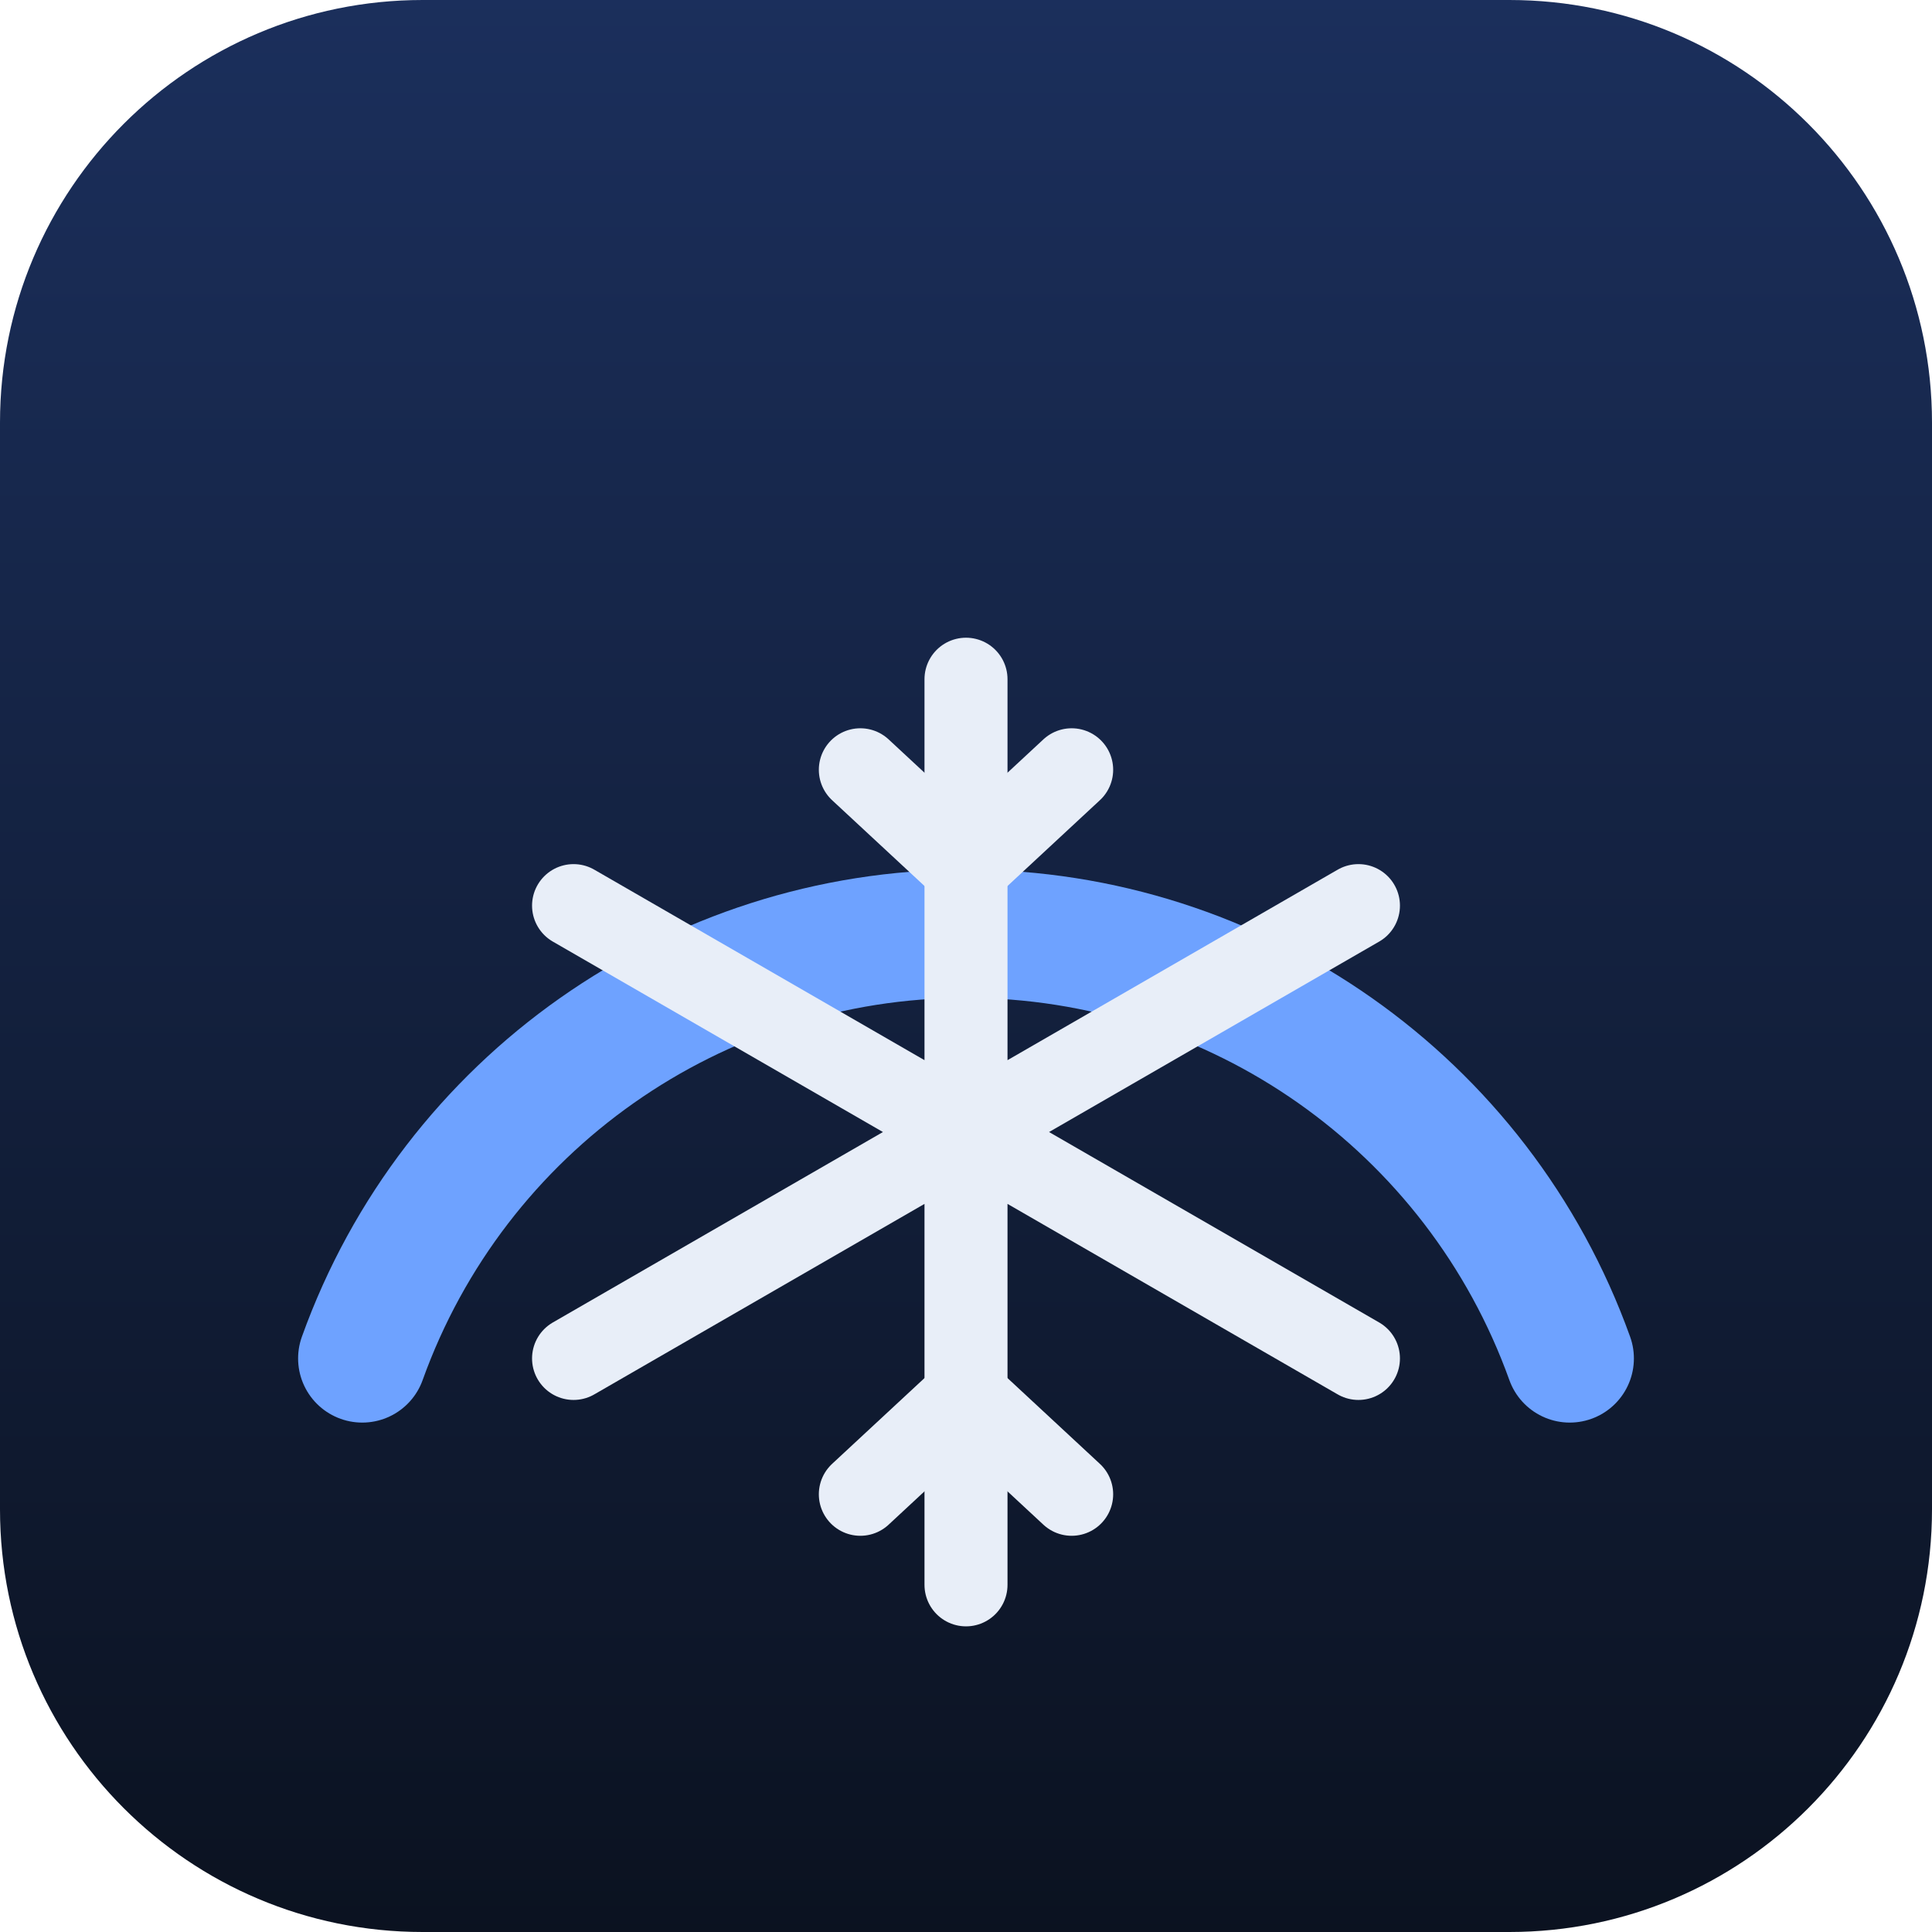
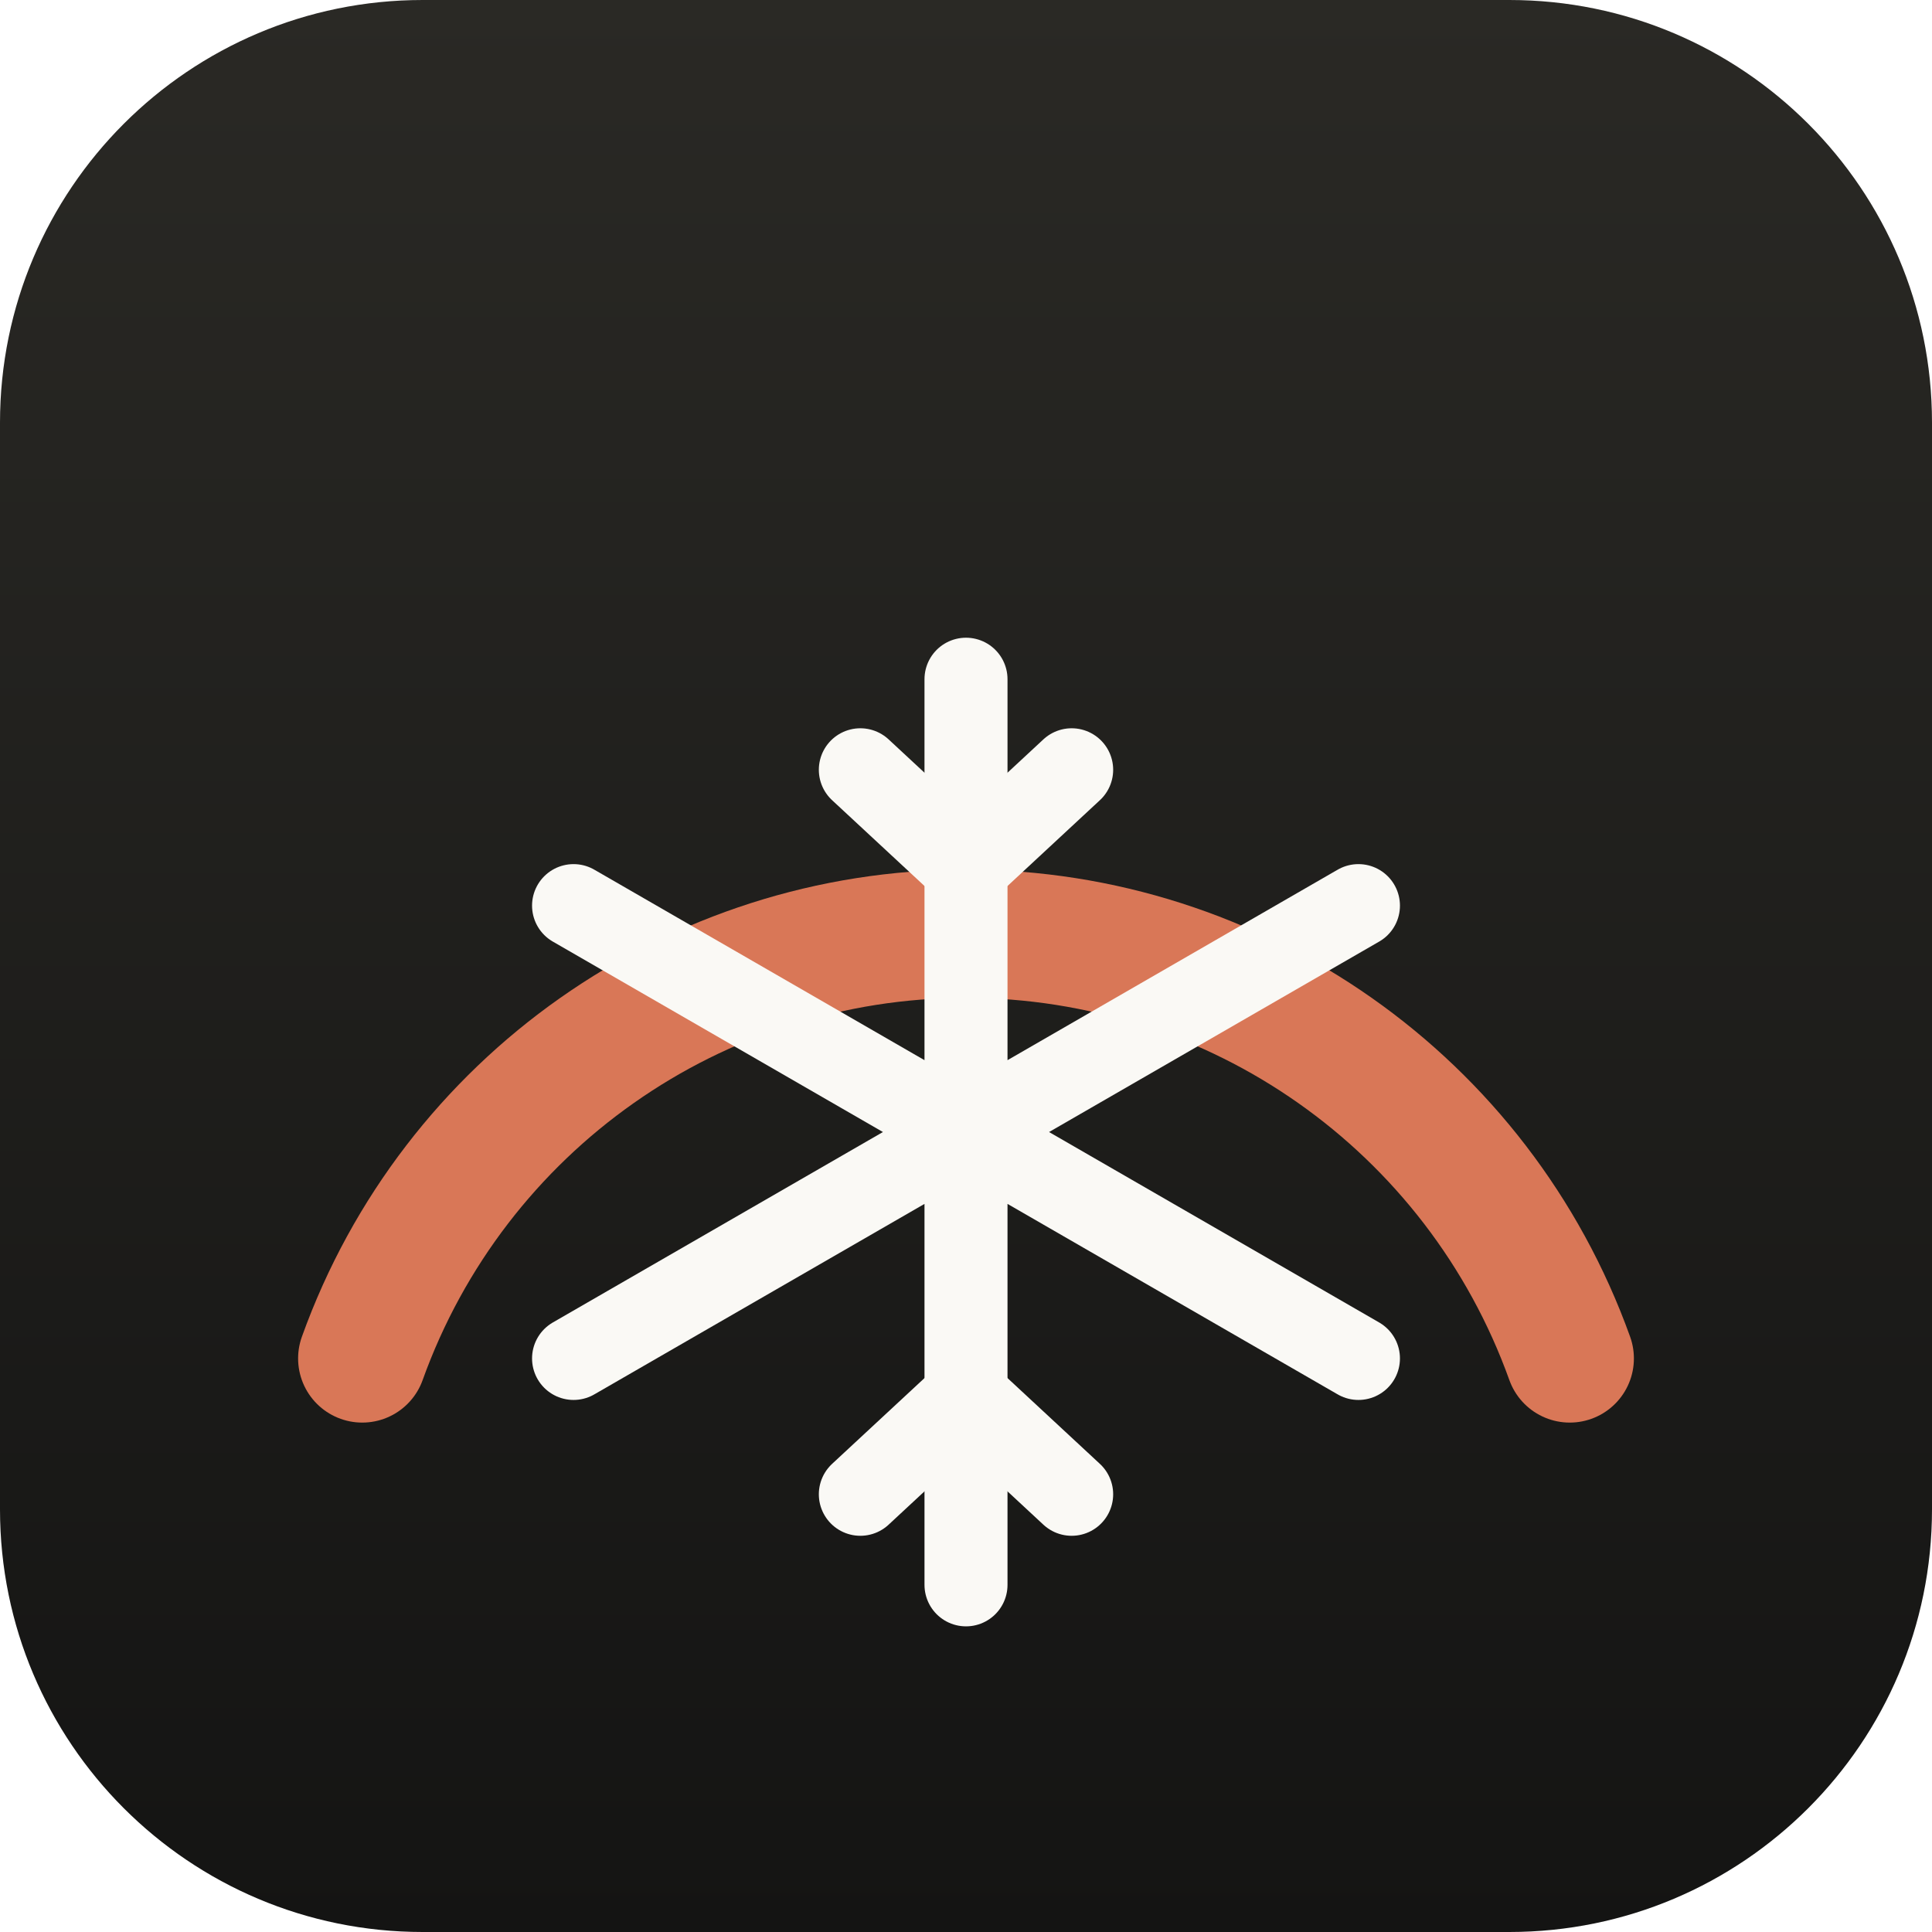
<svg xmlns="http://www.w3.org/2000/svg" viewBox="0 0 512 512">
  <defs>
    <linearGradient id="g" x1="0" y1="0" x2="0" y2="1">
-       <stop offset="0" stop-color="#1b2f5c" />
-       <stop offset="1" stop-color="#0b1220" />
+       <stop offset="0" stop-color="#2a2925" />
+       <stop offset="1" stop-color="#141413" />
    </linearGradient>
  </defs>
  <rect width="512" height="512" rx="112" fill="url(#g)" />
-   <path d="M96 360 A170 170 0 0 1 416 360" fill="none" stroke="#6ea2ff" stroke-width="34" stroke-linecap="round" />
-   <g stroke="#e8eef8" stroke-width="22" stroke-linecap="round" fill="none" transform="translate(256 300)">
+   <path d="M96 360 A170 170 0 0 1 416 360" fill="none" stroke="#d97757" stroke-width="34" stroke-linecap="round" />
+   <g stroke="#faf9f5" stroke-width="22" stroke-linecap="round" fill="none" transform="translate(256 300)">
    <path d="M0 -120 V120 M-104 -60 L104 60 M-104 60 L104 -60" />
    <path d="M-28 -96 L0 -70 L28 -96 M-28 96 L0 70 L28 96" />
  </g>
</svg>
